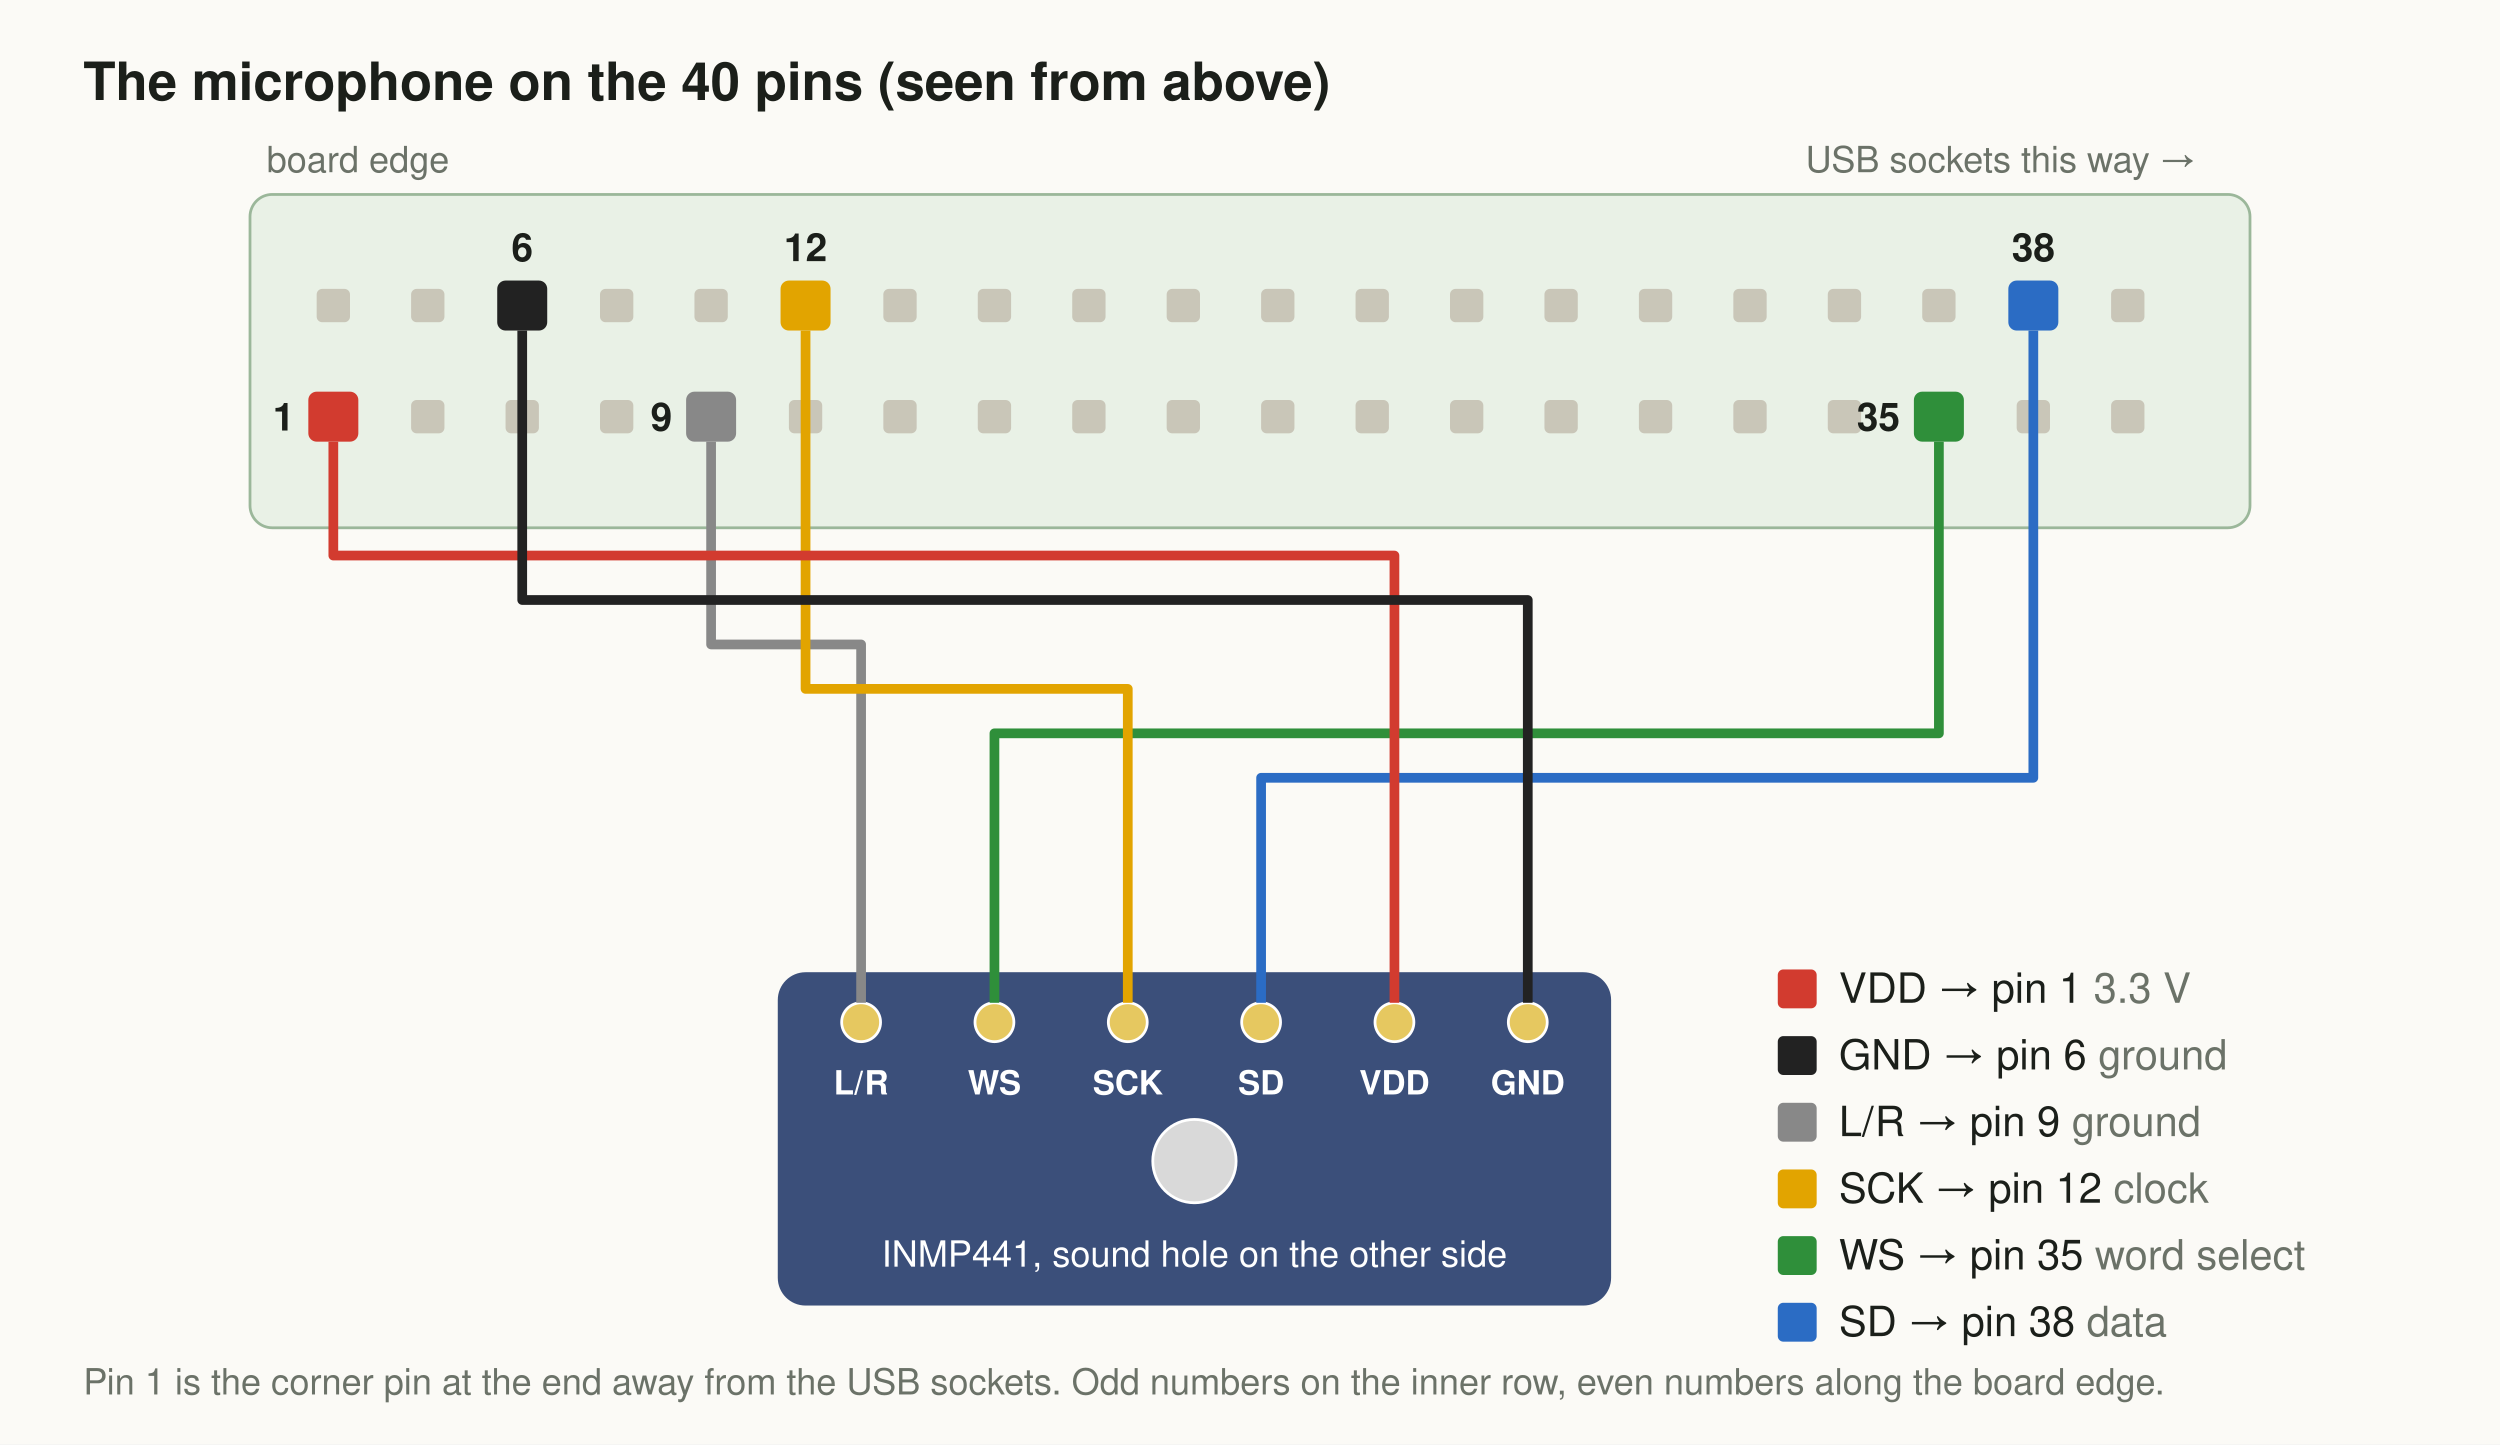
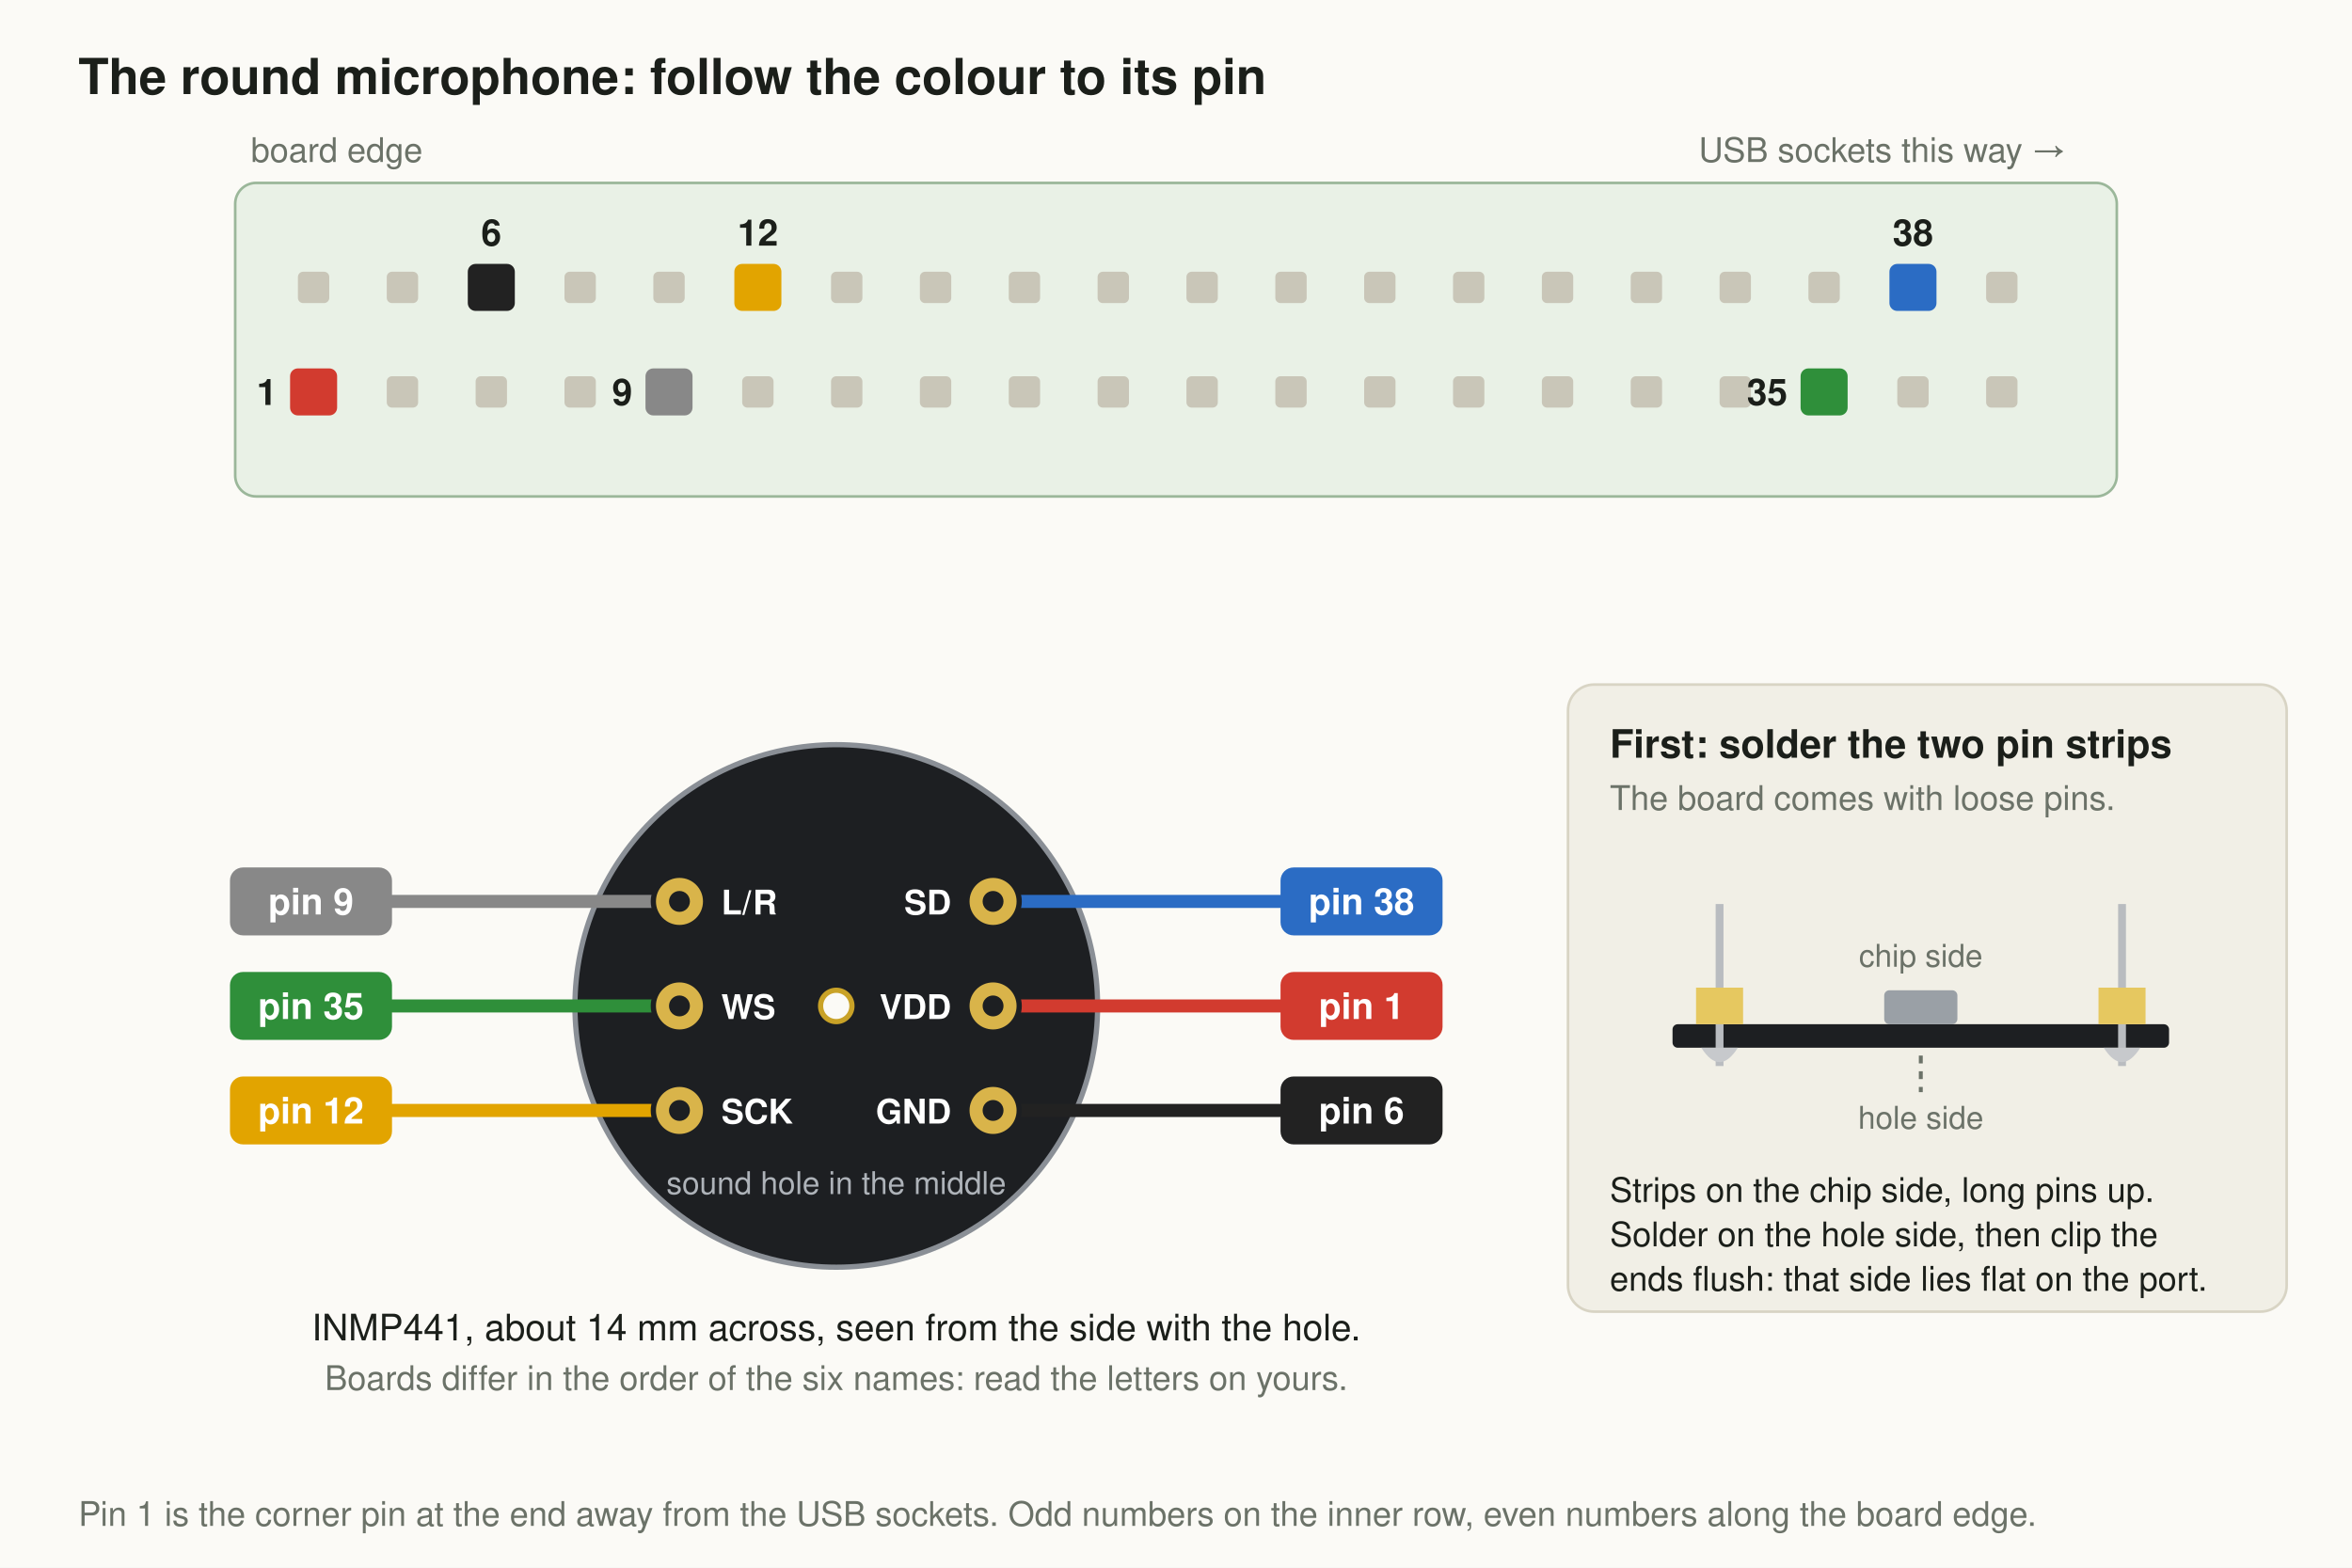
- <svg xmlns="http://www.w3.org/2000/svg" viewBox="0 0 900 520" font-family="Helvetica, Arial, sans-serif" font-size="15">
-   <rect width="900" height="520" fill="#fbfaf6" />
-   <text x="30" y="36" font-size="19" font-weight="bold" fill="#1b1f1a">The microphone on the 40 pins (seen from above)</text>
+ <svg xmlns="http://www.w3.org/2000/svg" viewBox="0 0 900 600" font-family="Helvetica, Arial, sans-serif" font-size="15">
+   <rect width="900" height="600" fill="#fbfaf6" />
+   <text x="30" y="36" font-size="19" font-weight="bold" fill="#1b1f1a">The round microphone: follow the colour to its pin</text>
  <rect x="90" y="70" width="720" height="120" rx="8" fill="#e9f1e6" stroke="#9bb79a" />
  <text x="96" y="62" fill="#6b7268" font-size="13">board edge</text>
  <text x="650" y="62" fill="#6b7268" font-size="13">USB sockets this way →</text>
  <rect x="111" y="141" width="18" height="18" rx="3" fill="#d23b2f" />
  <text x="106" y="155" text-anchor="end" font-weight="bold" font-size="14" fill="#1b1f1a">1</text>
  <rect x="114" y="104" width="12" height="12" rx="2" fill="#c9c6b8" />
  <rect x="148" y="144" width="12" height="12" rx="2" fill="#c9c6b8" />
  <rect x="148" y="104" width="12" height="12" rx="2" fill="#c9c6b8" />
  <rect x="182" y="144" width="12" height="12" rx="2" fill="#c9c6b8" />
  <rect x="179" y="101" width="18" height="18" rx="3" fill="#222" />
  <text x="188" y="94" text-anchor="middle" font-weight="bold" font-size="14" fill="#1b1f1a">6</text>
  <rect x="216" y="144" width="12" height="12" rx="2" fill="#c9c6b8" />
  <rect x="216" y="104" width="12" height="12" rx="2" fill="#c9c6b8" />
  <rect x="247" y="141" width="18" height="18" rx="3" fill="#888" />
  <text x="242" y="155" text-anchor="end" font-weight="bold" font-size="14" fill="#1b1f1a">9</text>
  <rect x="250" y="104" width="12" height="12" rx="2" fill="#c9c6b8" />
  <rect x="284" y="144" width="12" height="12" rx="2" fill="#c9c6b8" />
  <rect x="281" y="101" width="18" height="18" rx="3" fill="#e2a400" />
  <text x="290" y="94" text-anchor="middle" font-weight="bold" font-size="14" fill="#1b1f1a">12</text>
  <rect x="318" y="144" width="12" height="12" rx="2" fill="#c9c6b8" />
  <rect x="318" y="104" width="12" height="12" rx="2" fill="#c9c6b8" />
  <rect x="352" y="144" width="12" height="12" rx="2" fill="#c9c6b8" />
  <rect x="352" y="104" width="12" height="12" rx="2" fill="#c9c6b8" />
  <rect x="386" y="144" width="12" height="12" rx="2" fill="#c9c6b8" />
  <rect x="386" y="104" width="12" height="12" rx="2" fill="#c9c6b8" />
  <rect x="420" y="144" width="12" height="12" rx="2" fill="#c9c6b8" />
  <rect x="420" y="104" width="12" height="12" rx="2" fill="#c9c6b8" />
  <rect x="454" y="144" width="12" height="12" rx="2" fill="#c9c6b8" />
  <rect x="454" y="104" width="12" height="12" rx="2" fill="#c9c6b8" />
  <rect x="488" y="144" width="12" height="12" rx="2" fill="#c9c6b8" />
  <rect x="488" y="104" width="12" height="12" rx="2" fill="#c9c6b8" />
  <rect x="522" y="144" width="12" height="12" rx="2" fill="#c9c6b8" />
  <rect x="522" y="104" width="12" height="12" rx="2" fill="#c9c6b8" />
  <rect x="556" y="144" width="12" height="12" rx="2" fill="#c9c6b8" />
  <rect x="556" y="104" width="12" height="12" rx="2" fill="#c9c6b8" />
  <rect x="590" y="144" width="12" height="12" rx="2" fill="#c9c6b8" />
  <rect x="590" y="104" width="12" height="12" rx="2" fill="#c9c6b8" />
  <rect x="624" y="144" width="12" height="12" rx="2" fill="#c9c6b8" />
  <rect x="624" y="104" width="12" height="12" rx="2" fill="#c9c6b8" />
  <rect x="658" y="144" width="12" height="12" rx="2" fill="#c9c6b8" />
  <rect x="658" y="104" width="12" height="12" rx="2" fill="#c9c6b8" />
  <rect x="689" y="141" width="18" height="18" rx="3" fill="#2f8f3a" />
  <text x="684" y="155" text-anchor="end" font-weight="bold" font-size="14" fill="#1b1f1a">35</text>
  <rect x="692" y="104" width="12" height="12" rx="2" fill="#c9c6b8" />
  <rect x="726" y="144" width="12" height="12" rx="2" fill="#c9c6b8" />
  <rect x="723" y="101" width="18" height="18" rx="3" fill="#2b6cc4" />
  <text x="732" y="94" text-anchor="middle" font-weight="bold" font-size="14" fill="#1b1f1a">38</text>
  <rect x="760" y="144" width="12" height="12" rx="2" fill="#c9c6b8" />
  <rect x="760" y="104" width="12" height="12" rx="2" fill="#c9c6b8" />
-   <text x="30" y="502" font-size="13" fill="#6b7268">Pin 1 is the corner pin at the end away from the USB sockets. Odd numbers on the inner row, even numbers along the board edge.</text>
-   <rect x="280" y="350" width="300" height="120" rx="10" fill="#3b4f7a" />
-   <circle cx="430" cy="418" r="15" fill="#d9d9d9" stroke="#fff" />
-   <text x="430" y="456" text-anchor="middle" fill="#fff" font-size="13">INMP441, sound hole on the other side</text>
-   <circle cx="310" cy="368" r="7" fill="#e6c860" stroke="#fff" />
-   <text x="310" y="394" text-anchor="middle" fill="#fff" font-size="12" font-weight="bold">L/R</text>
-   <path d="M310,361 L310,232 L256,232 L256,159" fill="none" stroke="#888" stroke-width="3.5" stroke-linejoin="round" />
-   <circle cx="358" cy="368" r="7" fill="#e6c860" stroke="#fff" />
-   <text x="358" y="394" text-anchor="middle" fill="#fff" font-size="12" font-weight="bold">WS</text>
-   <path d="M358,361 L358,264 L698,264 L698,159" fill="none" stroke="#2f8f3a" stroke-width="3.5" stroke-linejoin="round" />
-   <circle cx="406" cy="368" r="7" fill="#e6c860" stroke="#fff" />
-   <text x="406" y="394" text-anchor="middle" fill="#fff" font-size="12" font-weight="bold">SCK</text>
-   <path d="M406,361 L406,248 L290,248 L290,119" fill="none" stroke="#e2a400" stroke-width="3.5" stroke-linejoin="round" />
-   <circle cx="454" cy="368" r="7" fill="#e6c860" stroke="#fff" />
-   <text x="454" y="394" text-anchor="middle" fill="#fff" font-size="12" font-weight="bold">SD</text>
-   <path d="M454,361 L454,280 L732,280 L732,119" fill="none" stroke="#2b6cc4" stroke-width="3.5" stroke-linejoin="round" />
-   <circle cx="502" cy="368" r="7" fill="#e6c860" stroke="#fff" />
-   <text x="502" y="394" text-anchor="middle" fill="#fff" font-size="12" font-weight="bold">VDD</text>
-   <path d="M502,361 L502,200 L120,200 L120,159" fill="none" stroke="#d23b2f" stroke-width="3.5" stroke-linejoin="round" />
-   <circle cx="550" cy="368" r="7" fill="#e6c860" stroke="#fff" />
-   <text x="550" y="394" text-anchor="middle" fill="#fff" font-size="12" font-weight="bold">GND</text>
-   <path d="M550,361 L550,216 L188,216 L188,119" fill="none" stroke="#222" stroke-width="3.5" stroke-linejoin="round" />
-   <rect x="640" y="349" width="14" height="14" rx="2" fill="#d23b2f" />
-   <text x="662" y="361" fill="#1b1f1a">VDD → pin 1  <tspan fill="#6b7268">3.3 V</tspan>
-   </text>
-   <rect x="640" y="373" width="14" height="14" rx="2" fill="#222" />
-   <text x="662" y="385" fill="#1b1f1a">GND → pin 6  <tspan fill="#6b7268">ground</tspan>
-   </text>
-   <rect x="640" y="397" width="14" height="14" rx="2" fill="#888" />
-   <text x="662" y="409" fill="#1b1f1a">L/R → pin 9  <tspan fill="#6b7268">ground</tspan>
-   </text>
-   <rect x="640" y="421" width="14" height="14" rx="2" fill="#e2a400" />
-   <text x="662" y="433" fill="#1b1f1a">SCK → pin 12  <tspan fill="#6b7268">clock</tspan>
-   </text>
-   <rect x="640" y="445" width="14" height="14" rx="2" fill="#2f8f3a" />
-   <text x="662" y="457" fill="#1b1f1a">WS → pin 35  <tspan fill="#6b7268">word select</tspan>
-   </text>
-   <rect x="640" y="469" width="14" height="14" rx="2" fill="#2b6cc4" />
-   <text x="662" y="481" fill="#1b1f1a">SD → pin 38  <tspan fill="#6b7268">data</tspan>
-   </text>
+   <circle cx="320" cy="385" r="100" fill="#1d1f22" stroke="#8a8f96" stroke-width="2" />
+   <circle cx="320" cy="385" r="6" fill="#fbfaf6" stroke="#c9a227" stroke-width="2" />
+   <text x="320" y="457" text-anchor="middle" fill="#aeb3b9" font-size="12">sound hole in the middle</text>
+   <path d="M260,345 L150,345" stroke="#888" stroke-width="5" stroke-linecap="round" />
+   <rect x="88" y="332" width="62" height="26" rx="5" fill="#888" />
+   <text x="119.0" y="350" text-anchor="middle" fill="#fff" font-weight="bold" font-size="14">pin 9</text>
+   <circle cx="260" cy="345" r="10" fill="#d9b44a" stroke="#1d1f22" stroke-width="2" />
+   <circle cx="260" cy="345" r="4" fill="#1d1f22" />
+   <text x="276" y="350" text-anchor="start" fill="#fff" font-size="13" font-weight="bold">L/R</text>
+   <path d="M260,385 L150,385" stroke="#2f8f3a" stroke-width="5" stroke-linecap="round" />
+   <rect x="88" y="372" width="62" height="26" rx="5" fill="#2f8f3a" />
+   <text x="119.0" y="390" text-anchor="middle" fill="#fff" font-weight="bold" font-size="14">pin 35</text>
+   <circle cx="260" cy="385" r="10" fill="#d9b44a" stroke="#1d1f22" stroke-width="2" />
+   <circle cx="260" cy="385" r="4" fill="#1d1f22" />
+   <text x="276" y="390" text-anchor="start" fill="#fff" font-size="13" font-weight="bold">WS</text>
+   <path d="M260,425 L150,425" stroke="#e2a400" stroke-width="5" stroke-linecap="round" />
+   <rect x="88" y="412" width="62" height="26" rx="5" fill="#e2a400" />
+   <text x="119.0" y="430" text-anchor="middle" fill="#fff" font-weight="bold" font-size="14">pin 12</text>
+   <circle cx="260" cy="425" r="10" fill="#d9b44a" stroke="#1d1f22" stroke-width="2" />
+   <circle cx="260" cy="425" r="4" fill="#1d1f22" />
+   <text x="276" y="430" text-anchor="start" fill="#fff" font-size="13" font-weight="bold">SCK</text>
+   <path d="M380,345 L490,345" stroke="#2b6cc4" stroke-width="5" stroke-linecap="round" />
+   <rect x="490" y="332" width="62" height="26" rx="5" fill="#2b6cc4" />
+   <text x="521.0" y="350" text-anchor="middle" fill="#fff" font-weight="bold" font-size="14">pin 38</text>
+   <circle cx="380" cy="345" r="10" fill="#d9b44a" stroke="#1d1f22" stroke-width="2" />
+   <circle cx="380" cy="345" r="4" fill="#1d1f22" />
+   <text x="364" y="350" text-anchor="end" fill="#fff" font-size="13" font-weight="bold">SD</text>
+   <path d="M380,385 L490,385" stroke="#d23b2f" stroke-width="5" stroke-linecap="round" />
+   <rect x="490" y="372" width="62" height="26" rx="5" fill="#d23b2f" />
+   <text x="521.0" y="390" text-anchor="middle" fill="#fff" font-weight="bold" font-size="14">pin 1</text>
+   <circle cx="380" cy="385" r="10" fill="#d9b44a" stroke="#1d1f22" stroke-width="2" />
+   <circle cx="380" cy="385" r="4" fill="#1d1f22" />
+   <text x="364" y="390" text-anchor="end" fill="#fff" font-size="13" font-weight="bold">VDD</text>
+   <path d="M380,425 L490,425" stroke="#222" stroke-width="5" stroke-linecap="round" />
+   <rect x="490" y="412" width="62" height="26" rx="5" fill="#222" />
+   <text x="521.0" y="430" text-anchor="middle" fill="#fff" font-weight="bold" font-size="14">pin 6</text>
+   <circle cx="380" cy="425" r="10" fill="#d9b44a" stroke="#1d1f22" stroke-width="2" />
+   <circle cx="380" cy="425" r="4" fill="#1d1f22" />
+   <text x="364" y="430" text-anchor="end" fill="#fff" font-size="13" font-weight="bold">GND</text>
+   <text x="320" y="513" text-anchor="middle" fill="#1b1f1a" font-size="14">INMP441, about 14 mm across, seen from the side with the hole.</text>
+   <text x="320" y="532" text-anchor="middle" fill="#6b7268" font-size="13">Boards differ in the order of the six names: read the letters on yours.</text>
+   <rect x="600" y="262" width="275" height="240" rx="10" fill="#f1efe6" stroke="#d8d4c4" />
+   <text x="616" y="290" font-weight="bold" fill="#1b1f1a">First: solder the two pin strips</text>
+   <text x="616" y="310" fill="#6b7268" font-size="13">The board comes with loose pins.</text>
+   <rect x="640" y="392" width="190" height="9" rx="2" fill="#1d1f22" />
+   <rect x="721" y="379" width="28" height="13" rx="2" fill="#9aa0a6" />
+   <rect x="656.5" y="346" width="3" height="62" fill="#b9bcc0" />
+   <rect x="649" y="378" width="18" height="14" fill="#e6c860" />
+   <path d="M651,401 Q658,412 665,401 Z" fill="#c7c9cc" />
+   <rect x="810.5" y="346" width="3" height="62" fill="#b9bcc0" />
+   <rect x="803" y="378" width="18" height="14" fill="#e6c860" />
+   <path d="M805,401 Q812,412 819,401 Z" fill="#c7c9cc" />
+   <text x="735" y="370" text-anchor="middle" fill="#6b7268" font-size="12">chip side</text>
+   <line x1="735" y1="404" x2="735" y2="418" stroke="#6b7268" stroke-width="1.5" stroke-dasharray="3 3" />
+   <text x="735" y="432" text-anchor="middle" fill="#6b7268" font-size="12">hole side</text>
+   <text x="616" y="460" fill="#1b1f1a" font-size="13">Strips on the chip side, long pins up.</text>
+   <text x="616" y="477" fill="#1b1f1a" font-size="13">Solder on the hole side, then clip the</text>
+   <text x="616" y="494" fill="#1b1f1a" font-size="13">ends flush: that side lies flat on the port.</text>
+   <text x="30" y="584" font-size="13" fill="#6b7268">Pin 1 is the corner pin at the end away from the USB sockets. Odd numbers on the inner row, even numbers along the board edge.</text>
</svg>
